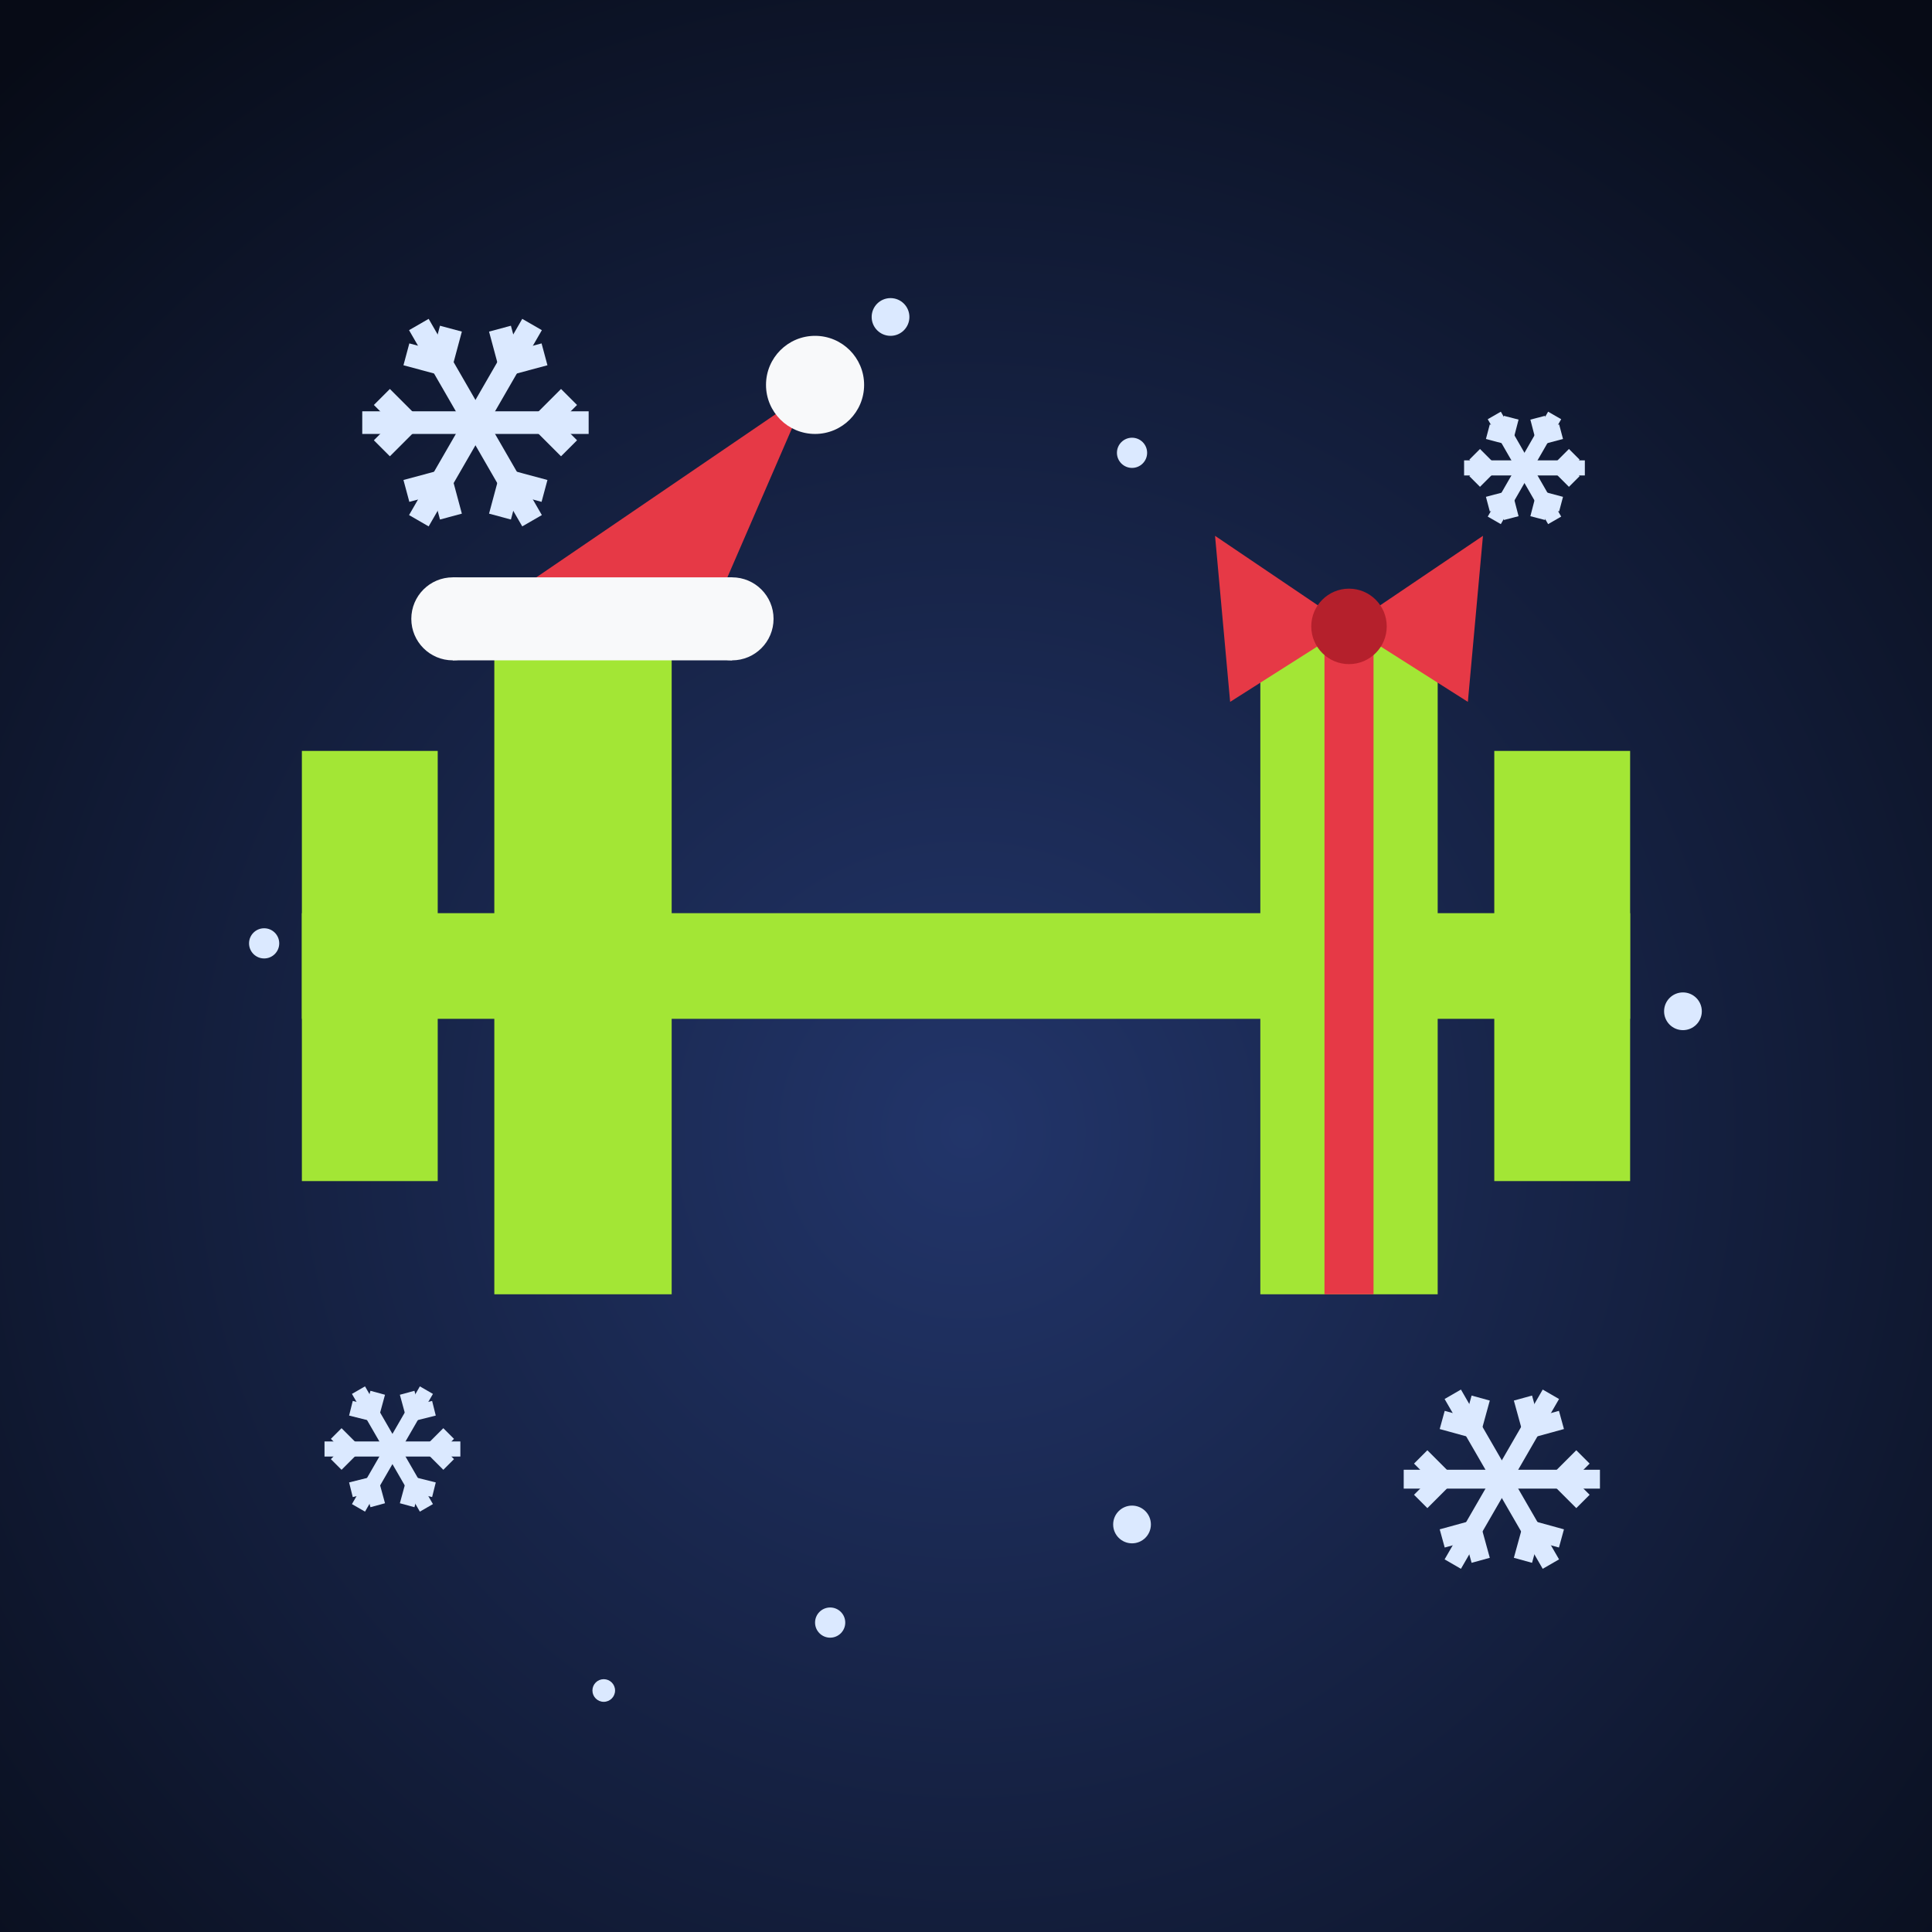
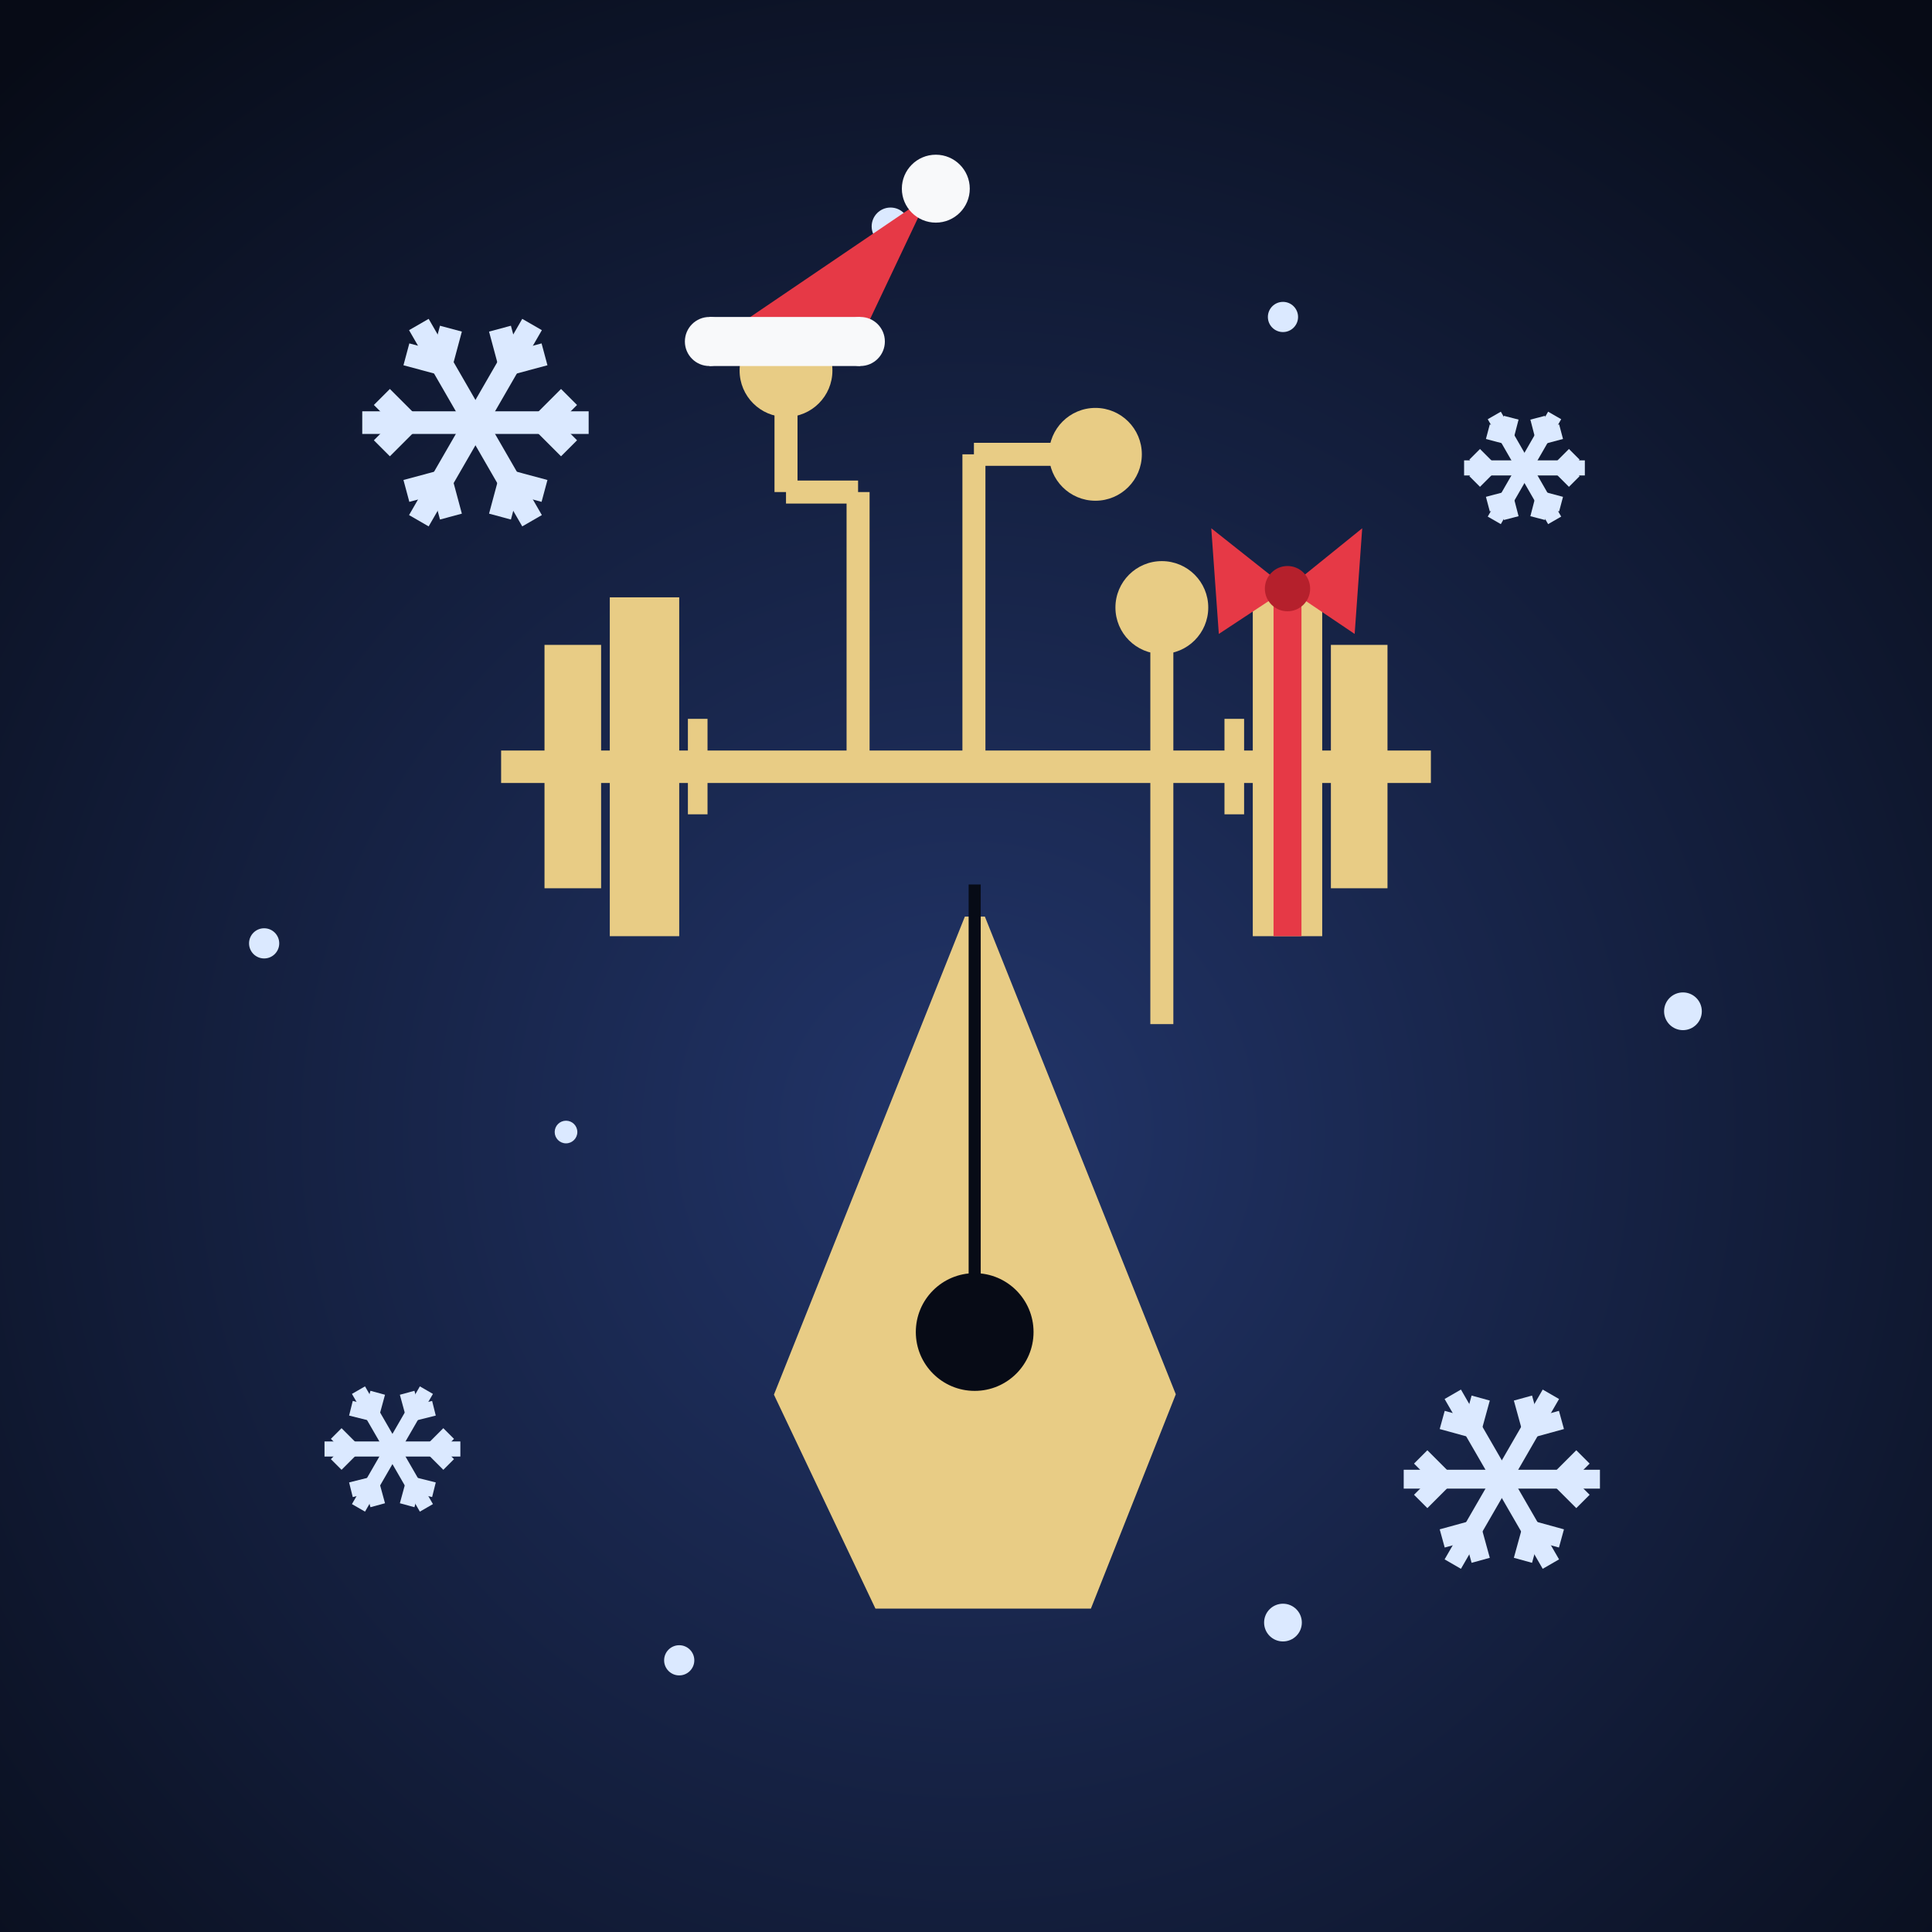
<svg xmlns="http://www.w3.org/2000/svg" width="1024" height="1024" viewBox="0 0 512 512">
  <defs>
    <radialGradient id="night" gradientUnits="userSpaceOnUse" cx="256" cy="300" r="380">
      <stop offset="0" stop-color="#22356a" />
      <stop offset="1" stop-color="#070b16" />
    </radialGradient>
  </defs>
  <rect width="512" height="512" fill="url(#night)" />
  <g stroke="#dbe9ff" stroke-width="6">
    <line x1="96.0" y1="112.0" x2="156.0" y2="112.0" />
    <line x1="144.0" y1="112.0" x2="150.8" y2="105.2" />
    <line x1="144.0" y1="112.0" x2="150.8" y2="118.8" />
    <line x1="108.0" y1="112.0" x2="101.2" y2="118.8" />
    <line x1="108.0" y1="112.0" x2="101.2" y2="105.2" />
    <line x1="111.0" y1="86.0" x2="141.0" y2="138.0" />
    <line x1="135.0" y1="127.6" x2="144.3" y2="130.1" />
    <line x1="135.0" y1="127.6" x2="132.5" y2="136.9" />
    <line x1="117.0" y1="96.4" x2="107.7" y2="93.9" />
    <line x1="117.0" y1="96.4" x2="119.5" y2="87.1" />
    <line x1="141.0" y1="86.0" x2="111.0" y2="138.0" />
    <line x1="117.0" y1="127.6" x2="119.5" y2="136.9" />
    <line x1="117.0" y1="127.6" x2="107.7" y2="130.1" />
    <line x1="135.0" y1="96.4" x2="132.5" y2="87.1" />
    <line x1="135.0" y1="96.4" x2="144.3" y2="93.9" />
  </g>
  <g stroke="#dbe9ff" stroke-width="5">
    <line x1="372.0" y1="392.0" x2="424.0" y2="392.0" />
    <line x1="413.6" y1="392.0" x2="419.5" y2="386.1" />
    <line x1="413.6" y1="392.0" x2="419.5" y2="397.9" />
    <line x1="382.4" y1="392.0" x2="376.5" y2="397.9" />
    <line x1="382.4" y1="392.0" x2="376.5" y2="386.1" />
    <line x1="385.0" y1="369.5" x2="411.0" y2="414.5" />
    <line x1="405.8" y1="405.5" x2="413.8" y2="407.7" />
    <line x1="405.8" y1="405.5" x2="403.6" y2="413.5" />
    <line x1="390.2" y1="378.5" x2="382.2" y2="376.3" />
    <line x1="390.2" y1="378.5" x2="392.4" y2="370.5" />
    <line x1="411.0" y1="369.5" x2="385.0" y2="414.5" />
    <line x1="390.2" y1="405.5" x2="392.4" y2="413.5" />
    <line x1="390.2" y1="405.5" x2="382.2" y2="407.7" />
    <line x1="405.8" y1="378.5" x2="403.6" y2="370.5" />
    <line x1="405.8" y1="378.5" x2="413.8" y2="376.3" />
  </g>
  <g stroke="#dbe9ff" stroke-width="4">
    <line x1="86.0" y1="384.0" x2="122.0" y2="384.0" />
    <line x1="114.8" y1="384.0" x2="118.9" y2="379.9" />
    <line x1="114.8" y1="384.0" x2="118.9" y2="388.1" />
    <line x1="93.2" y1="384.0" x2="89.1" y2="388.1" />
    <line x1="93.2" y1="384.0" x2="89.1" y2="379.9" />
    <line x1="95.0" y1="368.4" x2="113.0" y2="399.6" />
    <line x1="109.4" y1="393.4" x2="115.0" y2="394.8" />
    <line x1="109.4" y1="393.4" x2="107.9" y2="398.9" />
    <line x1="98.6" y1="374.6" x2="93.0" y2="373.2" />
    <line x1="98.6" y1="374.6" x2="100.1" y2="369.1" />
    <line x1="113.0" y1="368.4" x2="95.0" y2="399.6" />
    <line x1="98.6" y1="393.4" x2="100.1" y2="398.9" />
    <line x1="98.6" y1="393.4" x2="93.0" y2="394.8" />
    <line x1="109.4" y1="374.6" x2="107.9" y2="369.1" />
    <line x1="109.4" y1="374.6" x2="115.0" y2="373.2" />
    <line x1="388.0" y1="124.0" x2="420.0" y2="124.0" />
    <line x1="413.6" y1="124.0" x2="417.2" y2="120.4" />
    <line x1="413.6" y1="124.0" x2="417.2" y2="127.6" />
    <line x1="394.4" y1="124.0" x2="390.8" y2="127.6" />
    <line x1="394.4" y1="124.0" x2="390.8" y2="120.4" />
    <line x1="396.0" y1="110.1" x2="412.0" y2="137.9" />
    <line x1="408.8" y1="132.3" x2="413.7" y2="133.6" />
    <line x1="408.8" y1="132.3" x2="407.5" y2="137.3" />
    <line x1="399.2" y1="115.7" x2="394.3" y2="114.4" />
    <line x1="399.2" y1="115.7" x2="400.5" y2="110.7" />
    <line x1="412.0" y1="110.1" x2="396.0" y2="137.9" />
    <line x1="399.2" y1="132.3" x2="400.5" y2="137.3" />
    <line x1="399.2" y1="132.3" x2="394.3" y2="133.6" />
    <line x1="408.8" y1="115.7" x2="407.5" y2="110.7" />
    <line x1="408.8" y1="115.7" x2="413.7" y2="114.4" />
  </g>
  <g fill="#dbe9ff">
-     <circle cx="236" cy="84" r="5" />
-     <circle cx="300" cy="120" r="4" />
+     <circle cx="236" cy="60" r="5" />
+     <circle cx="340" cy="84" r="4" />
    <circle cx="70" cy="250" r="4" />
    <circle cx="446" cy="268" r="5" />
-     <circle cx="220" cy="430" r="4" />
-     <circle cx="300" cy="404" r="5" />
-     <circle cx="160" cy="448" r="3" />
+     <circle cx="180" cy="440" r="4" />
+     <circle cx="340" cy="430" r="5" />
+     <circle cx="150" cy="300" r="3" />
  </g>
-   <g fill="#a3e635">
-     <rect x="80" y="242" width="352" height="28" />
-     <rect x="80" y="199" width="36" height="114" />
-     <rect x="131" y="169" width="47" height="174" />
-     <rect x="334" y="169" width="47" height="174" />
-     <rect x="396" y="199" width="36" height="114" />
+   <line x1="307.9" y1="162.5" x2="307.9" y2="271.4" stroke="#e8cc85" stroke-width="6.1" />
+   <line x1="227.4" y1="130.4" x2="227.4" y2="202.8" stroke="#e8cc85" stroke-width="6.1" />
+   <line x1="208.3" y1="130.4" x2="227.4" y2="130.4" stroke="#e8cc85" stroke-width="6.1" />
+   <line x1="208.3" y1="98.2" x2="208.3" y2="130.4" stroke="#e8cc85" stroke-width="6.1" />
+   <line x1="258.1" y1="120.4" x2="258.1" y2="202.8" stroke="#e8cc85" stroke-width="6.1" />
+   <line x1="258.1" y1="120.4" x2="290.3" y2="120.4" stroke="#e8cc85" stroke-width="6.1" />
+   <circle cx="307.9" cy="161" r="12.3" fill="#e8cc85" />
+   <circle cx="208.3" cy="98.2" r="12.3" fill="#e8cc85" />
+   <circle cx="290.3" cy="120.4" r="12.3" fill="#e8cc85" />
+   <line x1="132.8" y1="203.2" x2="379.2" y2="203.2" stroke="#e8cc85" stroke-width="8.6" />
+   <rect x="161.6" y="158.3" width="18.4" height="89.8" fill="#e8cc85" />
+   <rect x="332" y="158.3" width="18.4" height="89.8" fill="#e8cc85" />
+   <rect x="144.3" y="170.9" width="15" height="64.5" fill="#e8cc85" />
+   <rect x="352.7" y="170.9" width="15" height="64.5" fill="#e8cc85" />
+   <rect x="182.3" y="190.5" width="5.2" height="25.3" fill="#e8cc85" />
+   <rect x="324.5" y="190.5" width="5.2" height="25.3" fill="#e8cc85" />
+   <polygon points="255.7,242.9 205.1,369.6 232,426.3 289.1,426.3 311.6,369.5 261,242.9" fill="#e8cc85" />
+   <rect x="256.7" y="234.4" width="3.2" height="104.8" fill="#070b16" />
+   <circle cx="258.3" cy="353" r="15.6" fill="#070b16" />
+   <g fill="#e63946">
+     <rect x="337.5" y="158.3" width="7.4" height="89.8" />
+     <polygon points="341.2,156 321,140 323,168" />
+     <polygon points="341.2,156 361,140 359,168" />
  </g>
-   <g fill="#e63946">
-     <rect x="351" y="169" width="13" height="174" />
-     <polygon points="357.5,166 322,142 326,186" />
-     <polygon points="357.5,166 393,142 389,186" />
-   </g>
-   <circle cx="357.5" cy="166" r="10" fill="#b5202c" />
-   <polygon points="126,164 188,164 214,104" fill="#e63946" />
-   <circle cx="216" cy="102" r="13" fill="#f8f9fa" />
+   <circle cx="341.2" cy="156" r="6" fill="#b5202c" />
+   <polygon points="190,90 228,90 246,52" fill="#e63946" />
+   <circle cx="248" cy="50" r="9" fill="#f8f9fa" />
  <g fill="#f8f9fa">
-     <rect x="120" y="153" width="74" height="22" />
-     <circle cx="120" cy="164" r="11" />
-     <circle cx="194" cy="164" r="11" />
+     <rect x="188" y="84" width="40" height="13" />
+     <circle cx="188" cy="90.5" r="6.5" />
+     <circle cx="228" cy="90.5" r="6.5" />
  </g>
</svg>
